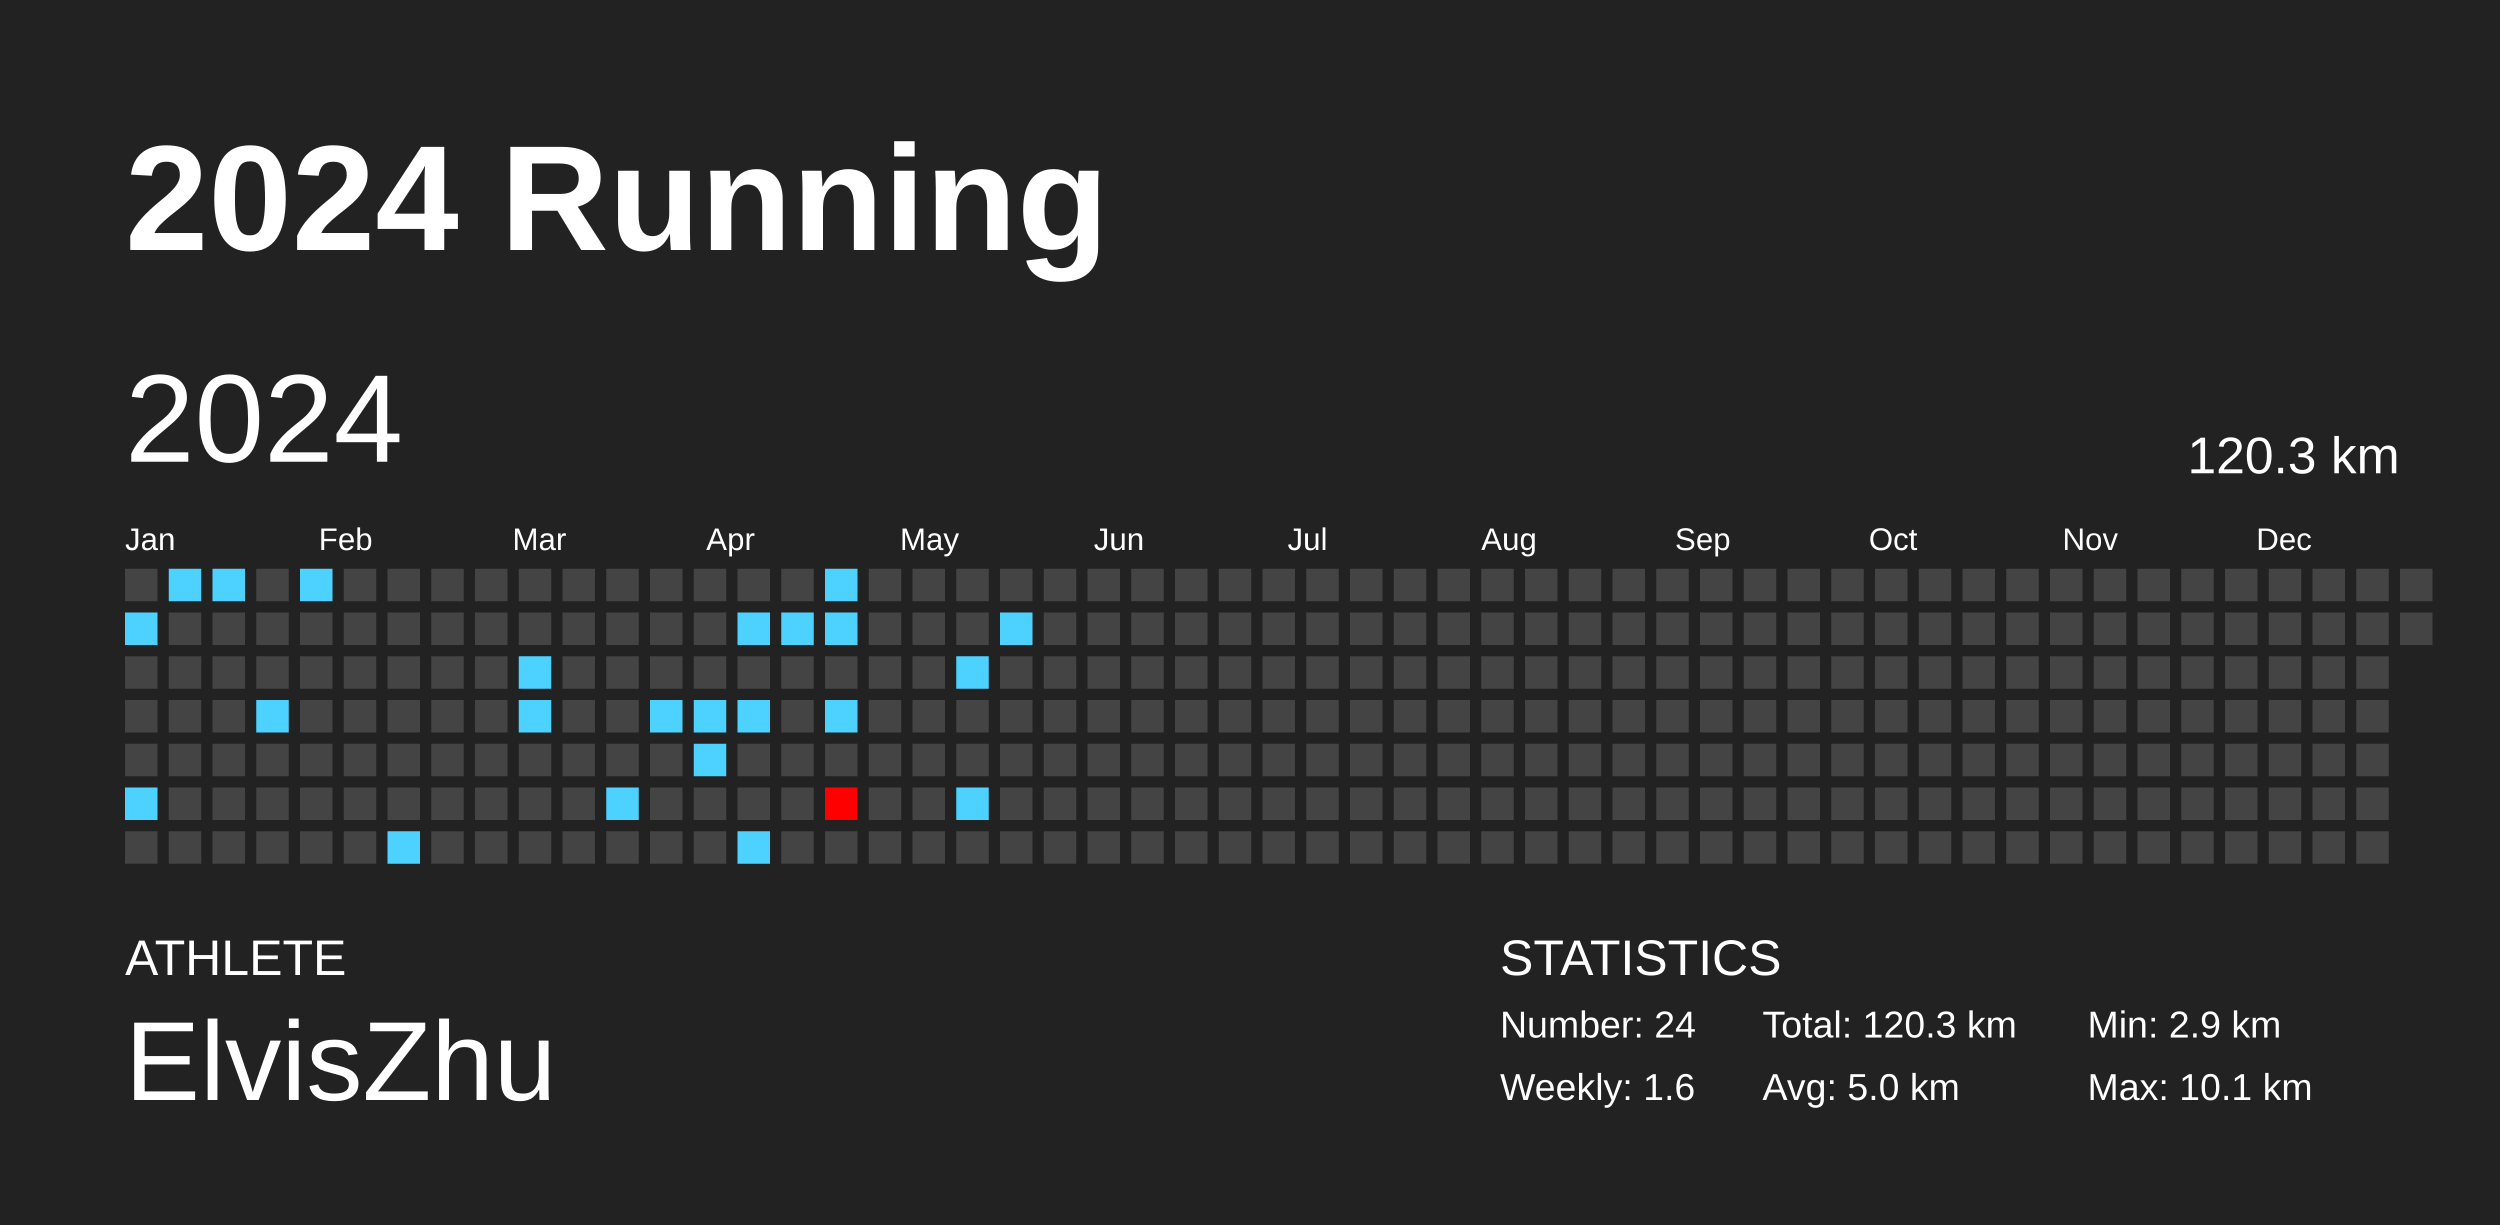
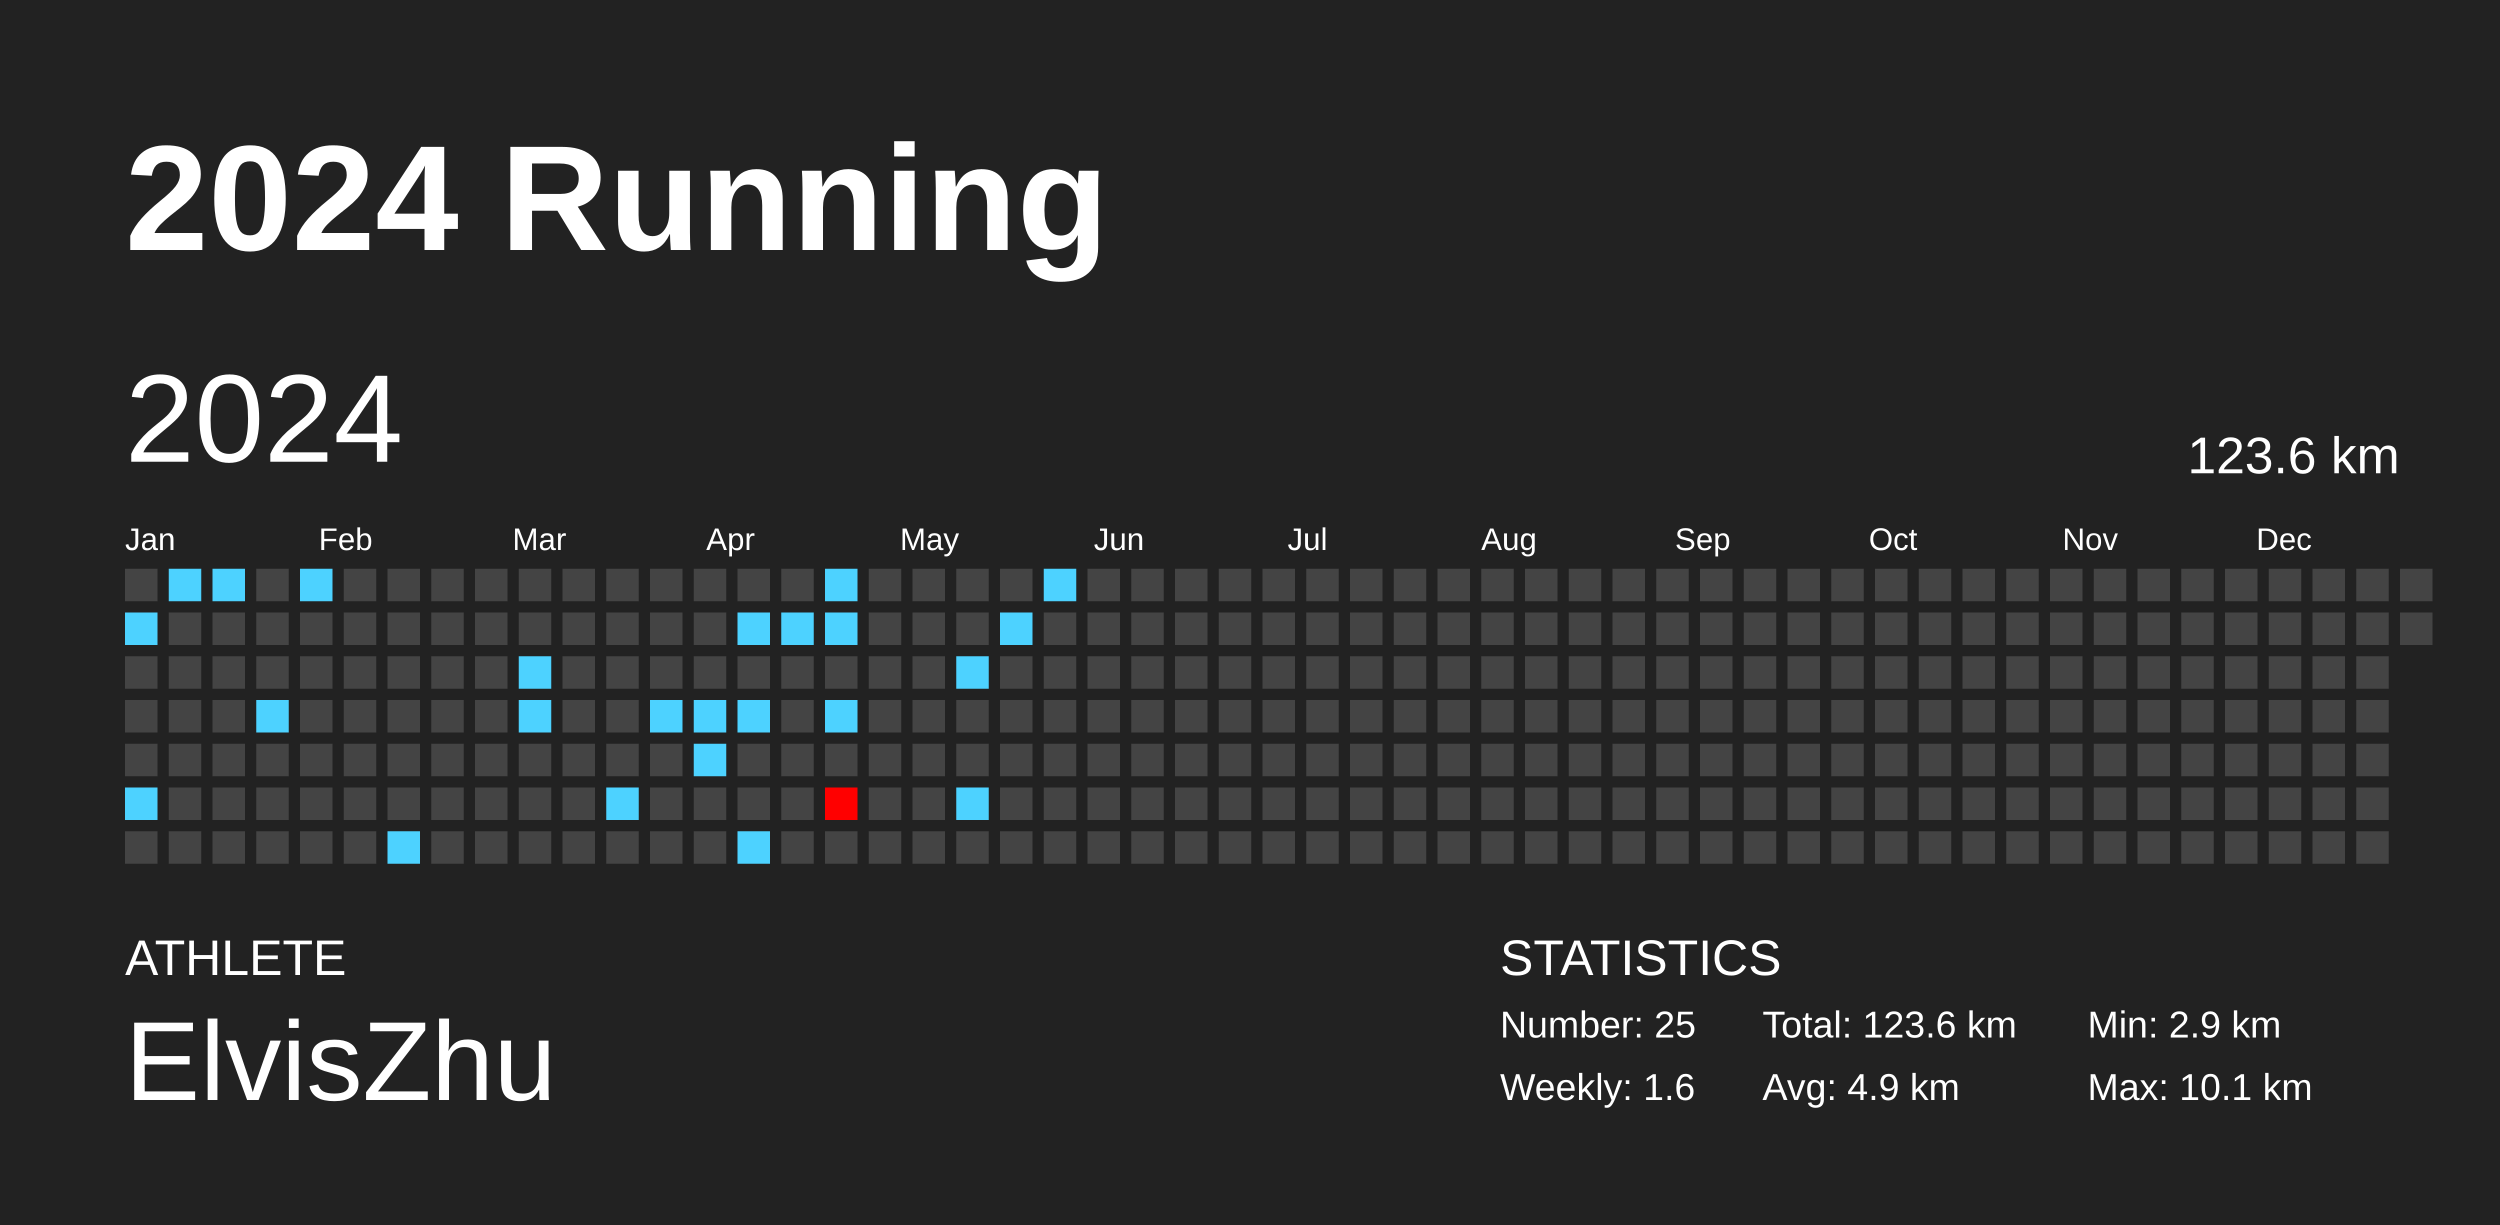
<svg xmlns="http://www.w3.org/2000/svg" baseProfile="full" height="98mm" version="1.1" viewBox="0,0,200,98" width="200mm">
  <defs />
  <rect fill="#222222" height="98" width="200" x="0" y="0" />
  <text fill="#FFFFFF" style="font-size:12px; font-family:Arial; font-weight:bold;" x="10" y="20">2024 Running</text>
  <text fill="#FFFFFF" style="font-size:4px; font-family:Arial" x="10" y="78">ATHLETE</text>
  <text fill="#FFFFFF" style="font-size:9px; font-family:Arial" x="10" y="88">ElvisZhu</text>
  <text fill="#FFFFFF" style="font-size:4px; font-family:Arial" x="120" y="78">STATISTICS</text>
-   <text fill="#FFFFFF" style="font-size:3px; font-family:Arial" x="120" y="83">Number: 24</text>
+   <text fill="#FFFFFF" style="font-size:3px; font-family:Arial" x="120" y="83">Number: 25</text>
  <text fill="#FFFFFF" style="font-size:3px; font-family:Arial" x="120" y="88">Weekly: 1.6</text>
-   <text fill="#FFFFFF" style="font-size:3px; font-family:Arial" x="141" y="83">Total: 120.3 km</text>
-   <text fill="#FFFFFF" style="font-size:3px; font-family:Arial" x="141" y="88">Avg: 5.0 km</text>
+   <text fill="#FFFFFF" style="font-size:3px; font-family:Arial" x="141" y="83">Total: 123.6 km</text>
+   <text fill="#FFFFFF" style="font-size:3px; font-family:Arial" x="141" y="88">Avg: 4.9 km</text>
  <text fill="#FFFFFF" style="font-size:3px; font-family:Arial" x="167" y="83">Min: 2.9 km</text>
  <text fill="#FFFFFF" style="font-size:3px; font-family:Arial" x="167" y="88">Max: 10.1 km</text>
  <text dominant-baseline="hanging" fill="#FFFFFF" style="font-size:10.0px; font-family:Arial;" x="10" y="30">2024</text>
-   <text dominant-baseline="hanging" fill="#FFFFFF" style="font-size:4.125px; font-family:Arial;" x="175" y="35">120.3 km</text>
+   <text dominant-baseline="hanging" fill="#FFFFFF" style="font-size:4.125px; font-family:Arial;" x="175" y="35">123.6 km</text>
  <text fill="#FFFFFF" style="font-size:2.5px; font-family:Arial" x="10.0" y="44">Jan</text>
  <text fill="#FFFFFF" style="font-size:2.5px; font-family:Arial" x="25.5" y="44">Feb</text>
  <text fill="#FFFFFF" style="font-size:2.5px; font-family:Arial" x="41.0" y="44">Mar</text>
  <text fill="#FFFFFF" style="font-size:2.5px; font-family:Arial" x="56.5" y="44">Apr</text>
  <text fill="#FFFFFF" style="font-size:2.5px; font-family:Arial" x="72.0" y="44">May</text>
  <text fill="#FFFFFF" style="font-size:2.5px; font-family:Arial" x="87.5" y="44">Jun</text>
  <text fill="#FFFFFF" style="font-size:2.5px; font-family:Arial" x="103.0" y="44">Jul</text>
  <text fill="#FFFFFF" style="font-size:2.5px; font-family:Arial" x="118.5" y="44">Aug</text>
  <text fill="#FFFFFF" style="font-size:2.5px; font-family:Arial" x="134.0" y="44">Sep</text>
  <text fill="#FFFFFF" style="font-size:2.5px; font-family:Arial" x="149.5" y="44">Oct</text>
  <text fill="#FFFFFF" style="font-size:2.5px; font-family:Arial" x="165.0" y="44">Nov</text>
  <text fill="#FFFFFF" style="font-size:2.5px; font-family:Arial" x="180.5" y="44">Dec</text>
  <rect fill="#444444" height="2.6" width="2.6" x="10.0" y="45.5" />
  <rect fill="#4dd2ff" height="2.6" width="2.6" x="10.0" y="49.0" />
  <rect fill="#444444" height="2.6" width="2.6" x="10.0" y="52.5" />
  <rect fill="#444444" height="2.6" width="2.6" x="10.0" y="56.0" />
  <rect fill="#444444" height="2.6" width="2.6" x="10.0" y="59.5" />
  <rect fill="#4dd2ff" height="2.6" width="2.6" x="10.0" y="63.0" />
  <rect fill="#444444" height="2.6" width="2.6" x="10.0" y="66.5" />
  <rect fill="#4dd2ff" height="2.6" width="2.6" x="13.5" y="45.5" />
  <rect fill="#444444" height="2.6" width="2.6" x="13.5" y="49.0" />
  <rect fill="#444444" height="2.6" width="2.6" x="13.5" y="52.5" />
  <rect fill="#444444" height="2.6" width="2.6" x="13.5" y="56.0" />
  <rect fill="#444444" height="2.6" width="2.6" x="13.5" y="59.5" />
  <rect fill="#444444" height="2.6" width="2.6" x="13.5" y="63.0" />
  <rect fill="#444444" height="2.6" width="2.6" x="13.5" y="66.5" />
  <rect fill="#4dd2ff" height="2.6" width="2.6" x="17.0" y="45.5" />
  <rect fill="#444444" height="2.6" width="2.6" x="17.0" y="49.0" />
  <rect fill="#444444" height="2.6" width="2.6" x="17.0" y="52.5" />
  <rect fill="#444444" height="2.6" width="2.6" x="17.0" y="56.0" />
  <rect fill="#444444" height="2.6" width="2.6" x="17.0" y="59.5" />
  <rect fill="#444444" height="2.6" width="2.6" x="17.0" y="63.0" />
  <rect fill="#444444" height="2.6" width="2.6" x="17.0" y="66.5" />
  <rect fill="#444444" height="2.6" width="2.6" x="20.5" y="45.5" />
  <rect fill="#444444" height="2.6" width="2.6" x="20.5" y="49.0" />
  <rect fill="#444444" height="2.6" width="2.6" x="20.5" y="52.5" />
  <rect fill="#4dd2ff" height="2.6" width="2.6" x="20.5" y="56.0" />
  <rect fill="#444444" height="2.6" width="2.6" x="20.5" y="59.5" />
  <rect fill="#444444" height="2.6" width="2.6" x="20.5" y="63.0" />
  <rect fill="#444444" height="2.6" width="2.6" x="20.5" y="66.5" />
  <rect fill="#4dd2ff" height="2.6" width="2.6" x="24.0" y="45.5" />
  <rect fill="#444444" height="2.6" width="2.6" x="24.0" y="49.0" />
  <rect fill="#444444" height="2.6" width="2.6" x="24.0" y="52.5" />
  <rect fill="#444444" height="2.6" width="2.6" x="24.0" y="56.0" />
  <rect fill="#444444" height="2.6" width="2.6" x="24.0" y="59.5" />
  <rect fill="#444444" height="2.6" width="2.6" x="24.0" y="63.0" />
  <rect fill="#444444" height="2.6" width="2.6" x="24.0" y="66.5" />
  <rect fill="#444444" height="2.6" width="2.6" x="27.5" y="45.5" />
  <rect fill="#444444" height="2.6" width="2.6" x="27.5" y="49.0" />
  <rect fill="#444444" height="2.6" width="2.6" x="27.5" y="52.5" />
  <rect fill="#444444" height="2.6" width="2.6" x="27.5" y="56.0" />
  <rect fill="#444444" height="2.6" width="2.6" x="27.5" y="59.5" />
  <rect fill="#444444" height="2.6" width="2.6" x="27.5" y="63.0" />
  <rect fill="#444444" height="2.6" width="2.6" x="27.5" y="66.5" />
  <rect fill="#444444" height="2.6" width="2.6" x="31.0" y="45.5" />
  <rect fill="#444444" height="2.6" width="2.6" x="31.0" y="49.0" />
  <rect fill="#444444" height="2.6" width="2.6" x="31.0" y="52.5" />
  <rect fill="#444444" height="2.6" width="2.6" x="31.0" y="56.0" />
  <rect fill="#444444" height="2.6" width="2.6" x="31.0" y="59.5" />
  <rect fill="#444444" height="2.6" width="2.6" x="31.0" y="63.0" />
  <rect fill="#4dd2ff" height="2.6" width="2.6" x="31.0" y="66.5" />
  <rect fill="#444444" height="2.6" width="2.6" x="34.5" y="45.5" />
  <rect fill="#444444" height="2.6" width="2.6" x="34.5" y="49.0" />
  <rect fill="#444444" height="2.6" width="2.6" x="34.5" y="52.5" />
  <rect fill="#444444" height="2.6" width="2.6" x="34.5" y="56.0" />
  <rect fill="#444444" height="2.6" width="2.6" x="34.5" y="59.5" />
  <rect fill="#444444" height="2.6" width="2.6" x="34.5" y="63.0" />
  <rect fill="#444444" height="2.6" width="2.6" x="34.5" y="66.5" />
  <rect fill="#444444" height="2.6" width="2.6" x="38.0" y="45.5" />
  <rect fill="#444444" height="2.6" width="2.6" x="38.0" y="49.0" />
  <rect fill="#444444" height="2.6" width="2.6" x="38.0" y="52.5" />
  <rect fill="#444444" height="2.6" width="2.6" x="38.0" y="56.0" />
  <rect fill="#444444" height="2.6" width="2.6" x="38.0" y="59.5" />
  <rect fill="#444444" height="2.6" width="2.6" x="38.0" y="63.0" />
  <rect fill="#444444" height="2.6" width="2.6" x="38.0" y="66.5" />
  <rect fill="#444444" height="2.6" width="2.6" x="41.5" y="45.5" />
  <rect fill="#444444" height="2.6" width="2.6" x="41.5" y="49.0" />
  <rect fill="#4dd2ff" height="2.6" width="2.6" x="41.5" y="52.5" />
  <rect fill="#4dd2ff" height="2.6" width="2.6" x="41.5" y="56.0" />
  <rect fill="#444444" height="2.6" width="2.6" x="41.5" y="59.5" />
  <rect fill="#444444" height="2.6" width="2.6" x="41.5" y="63.0" />
  <rect fill="#444444" height="2.6" width="2.6" x="41.5" y="66.5" />
  <rect fill="#444444" height="2.6" width="2.6" x="45.0" y="45.5" />
  <rect fill="#444444" height="2.6" width="2.6" x="45.0" y="49.0" />
  <rect fill="#444444" height="2.6" width="2.6" x="45.0" y="52.5" />
  <rect fill="#444444" height="2.6" width="2.6" x="45.0" y="56.0" />
  <rect fill="#444444" height="2.6" width="2.6" x="45.0" y="59.5" />
  <rect fill="#444444" height="2.6" width="2.6" x="45.0" y="63.0" />
  <rect fill="#444444" height="2.6" width="2.6" x="45.0" y="66.5" />
  <rect fill="#444444" height="2.6" width="2.6" x="48.5" y="45.5" />
  <rect fill="#444444" height="2.6" width="2.6" x="48.5" y="49.0" />
  <rect fill="#444444" height="2.6" width="2.6" x="48.5" y="52.5" />
  <rect fill="#444444" height="2.6" width="2.6" x="48.5" y="56.0" />
  <rect fill="#444444" height="2.6" width="2.6" x="48.5" y="59.5" />
  <rect fill="#4dd2ff" height="2.6" width="2.6" x="48.5" y="63.0" />
  <rect fill="#444444" height="2.6" width="2.6" x="48.5" y="66.5" />
  <rect fill="#444444" height="2.6" width="2.6" x="52.0" y="45.5" />
  <rect fill="#444444" height="2.6" width="2.6" x="52.0" y="49.0" />
  <rect fill="#444444" height="2.6" width="2.6" x="52.0" y="52.5" />
  <rect fill="#4dd2ff" height="2.6" width="2.6" x="52.0" y="56.0" />
  <rect fill="#444444" height="2.6" width="2.6" x="52.0" y="59.5" />
  <rect fill="#444444" height="2.6" width="2.6" x="52.0" y="63.0" />
  <rect fill="#444444" height="2.6" width="2.6" x="52.0" y="66.5" />
  <rect fill="#444444" height="2.6" width="2.6" x="55.5" y="45.5" />
  <rect fill="#444444" height="2.6" width="2.6" x="55.5" y="49.0" />
  <rect fill="#444444" height="2.6" width="2.6" x="55.5" y="52.5" />
  <rect fill="#4dd2ff" height="2.6" width="2.6" x="55.5" y="56.0" />
  <rect fill="#4dd2ff" height="2.6" width="2.6" x="55.5" y="59.5" />
  <rect fill="#444444" height="2.6" width="2.6" x="55.5" y="63.0" />
  <rect fill="#444444" height="2.6" width="2.6" x="55.5" y="66.5" />
  <rect fill="#444444" height="2.6" width="2.6" x="59.0" y="45.5" />
  <rect fill="#4dd2ff" height="2.6" width="2.6" x="59.0" y="49.0" />
  <rect fill="#444444" height="2.6" width="2.6" x="59.0" y="52.5" />
  <rect fill="#4dd2ff" height="2.6" width="2.6" x="59.0" y="56.0" />
  <rect fill="#444444" height="2.6" width="2.6" x="59.0" y="59.5" />
  <rect fill="#444444" height="2.6" width="2.6" x="59.0" y="63.0" />
  <rect fill="#4dd2ff" height="2.6" width="2.6" x="59.0" y="66.5" />
  <rect fill="#444444" height="2.6" width="2.6" x="62.5" y="45.5" />
  <rect fill="#4dd2ff" height="2.6" width="2.6" x="62.5" y="49.0" />
  <rect fill="#444444" height="2.6" width="2.6" x="62.5" y="52.5" />
  <rect fill="#444444" height="2.6" width="2.6" x="62.5" y="56.0" />
  <rect fill="#444444" height="2.6" width="2.6" x="62.5" y="59.5" />
  <rect fill="#444444" height="2.6" width="2.6" x="62.5" y="63.0" />
  <rect fill="#444444" height="2.6" width="2.6" x="62.5" y="66.5" />
  <rect fill="#4dd2ff" height="2.6" width="2.6" x="66.0" y="45.5" />
  <rect fill="#4dd2ff" height="2.6" width="2.6" x="66.0" y="49.0" />
  <rect fill="#444444" height="2.6" width="2.6" x="66.0" y="52.5" />
  <rect fill="#4dd2ff" height="2.6" width="2.6" x="66.0" y="56.0" />
  <rect fill="#444444" height="2.6" width="2.6" x="66.0" y="59.5" />
  <rect fill="#ff0000" height="2.6" width="2.6" x="66.0" y="63.0" />
  <rect fill="#444444" height="2.6" width="2.6" x="66.0" y="66.5" />
  <rect fill="#444444" height="2.6" width="2.6" x="69.5" y="45.5" />
  <rect fill="#444444" height="2.6" width="2.6" x="69.5" y="49.0" />
  <rect fill="#444444" height="2.6" width="2.6" x="69.5" y="52.5" />
  <rect fill="#444444" height="2.6" width="2.6" x="69.5" y="56.0" />
  <rect fill="#444444" height="2.6" width="2.6" x="69.5" y="59.5" />
  <rect fill="#444444" height="2.6" width="2.6" x="69.5" y="63.0" />
  <rect fill="#444444" height="2.6" width="2.6" x="69.5" y="66.5" />
  <rect fill="#444444" height="2.6" width="2.6" x="73.0" y="45.5" />
  <rect fill="#444444" height="2.6" width="2.6" x="73.0" y="49.0" />
  <rect fill="#444444" height="2.6" width="2.6" x="73.0" y="52.5" />
  <rect fill="#444444" height="2.6" width="2.6" x="73.0" y="56.0" />
  <rect fill="#444444" height="2.6" width="2.6" x="73.0" y="59.5" />
  <rect fill="#444444" height="2.6" width="2.6" x="73.0" y="63.0" />
  <rect fill="#444444" height="2.6" width="2.6" x="73.0" y="66.5" />
  <rect fill="#444444" height="2.6" width="2.6" x="76.5" y="45.5" />
  <rect fill="#444444" height="2.6" width="2.6" x="76.5" y="49.0" />
  <rect fill="#4dd2ff" height="2.6" width="2.6" x="76.5" y="52.5" />
  <rect fill="#444444" height="2.6" width="2.6" x="76.5" y="56.0" />
  <rect fill="#444444" height="2.6" width="2.6" x="76.5" y="59.5" />
  <rect fill="#4dd2ff" height="2.6" width="2.6" x="76.5" y="63.0" />
  <rect fill="#444444" height="2.6" width="2.6" x="76.5" y="66.5" />
  <rect fill="#444444" height="2.6" width="2.6" x="80.0" y="45.5" />
  <rect fill="#4dd2ff" height="2.6" width="2.6" x="80.0" y="49.0" />
  <rect fill="#444444" height="2.6" width="2.6" x="80.0" y="52.5" />
  <rect fill="#444444" height="2.6" width="2.6" x="80.0" y="56.0" />
  <rect fill="#444444" height="2.6" width="2.6" x="80.0" y="59.5" />
  <rect fill="#444444" height="2.6" width="2.6" x="80.0" y="63.0" />
  <rect fill="#444444" height="2.6" width="2.6" x="80.0" y="66.5" />
-   <rect fill="#444444" height="2.6" width="2.6" x="83.5" y="45.5" />
+   <rect fill="#4dd2ff" height="2.6" width="2.6" x="83.5" y="45.5" />
  <rect fill="#444444" height="2.6" width="2.6" x="83.5" y="49.0" />
  <rect fill="#444444" height="2.6" width="2.6" x="83.5" y="52.5" />
  <rect fill="#444444" height="2.6" width="2.6" x="83.5" y="56.0" />
  <rect fill="#444444" height="2.6" width="2.6" x="83.5" y="59.5" />
  <rect fill="#444444" height="2.6" width="2.6" x="83.5" y="63.0" />
  <rect fill="#444444" height="2.6" width="2.6" x="83.5" y="66.5" />
  <rect fill="#444444" height="2.6" width="2.6" x="87.0" y="45.5" />
  <rect fill="#444444" height="2.6" width="2.6" x="87.0" y="49.0" />
  <rect fill="#444444" height="2.6" width="2.6" x="87.0" y="52.5" />
  <rect fill="#444444" height="2.6" width="2.6" x="87.0" y="56.0" />
  <rect fill="#444444" height="2.6" width="2.6" x="87.0" y="59.5" />
  <rect fill="#444444" height="2.6" width="2.6" x="87.0" y="63.0" />
  <rect fill="#444444" height="2.6" width="2.6" x="87.0" y="66.5" />
  <rect fill="#444444" height="2.6" width="2.6" x="90.5" y="45.5" />
  <rect fill="#444444" height="2.6" width="2.6" x="90.5" y="49.0" />
  <rect fill="#444444" height="2.6" width="2.6" x="90.5" y="52.5" />
  <rect fill="#444444" height="2.6" width="2.6" x="90.5" y="56.0" />
  <rect fill="#444444" height="2.6" width="2.6" x="90.5" y="59.5" />
  <rect fill="#444444" height="2.6" width="2.6" x="90.5" y="63.0" />
  <rect fill="#444444" height="2.6" width="2.6" x="90.5" y="66.5" />
  <rect fill="#444444" height="2.6" width="2.6" x="94.0" y="45.5" />
  <rect fill="#444444" height="2.6" width="2.6" x="94.0" y="49.0" />
  <rect fill="#444444" height="2.6" width="2.6" x="94.0" y="52.5" />
  <rect fill="#444444" height="2.6" width="2.6" x="94.0" y="56.0" />
  <rect fill="#444444" height="2.6" width="2.6" x="94.0" y="59.5" />
  <rect fill="#444444" height="2.6" width="2.6" x="94.0" y="63.0" />
  <rect fill="#444444" height="2.6" width="2.6" x="94.0" y="66.5" />
  <rect fill="#444444" height="2.6" width="2.6" x="97.5" y="45.5" />
  <rect fill="#444444" height="2.6" width="2.6" x="97.5" y="49.0" />
  <rect fill="#444444" height="2.6" width="2.6" x="97.5" y="52.5" />
  <rect fill="#444444" height="2.6" width="2.6" x="97.5" y="56.0" />
  <rect fill="#444444" height="2.6" width="2.6" x="97.5" y="59.5" />
  <rect fill="#444444" height="2.6" width="2.6" x="97.5" y="63.0" />
  <rect fill="#444444" height="2.6" width="2.6" x="97.5" y="66.5" />
  <rect fill="#444444" height="2.6" width="2.6" x="101.0" y="45.5" />
  <rect fill="#444444" height="2.6" width="2.6" x="101.0" y="49.0" />
  <rect fill="#444444" height="2.6" width="2.6" x="101.0" y="52.5" />
  <rect fill="#444444" height="2.6" width="2.6" x="101.0" y="56.0" />
  <rect fill="#444444" height="2.6" width="2.6" x="101.0" y="59.5" />
  <rect fill="#444444" height="2.6" width="2.6" x="101.0" y="63.0" />
  <rect fill="#444444" height="2.6" width="2.6" x="101.0" y="66.5" />
  <rect fill="#444444" height="2.6" width="2.6" x="104.5" y="45.5" />
  <rect fill="#444444" height="2.6" width="2.6" x="104.5" y="49.0" />
  <rect fill="#444444" height="2.6" width="2.6" x="104.5" y="52.5" />
  <rect fill="#444444" height="2.6" width="2.6" x="104.5" y="56.0" />
  <rect fill="#444444" height="2.6" width="2.6" x="104.5" y="59.5" />
  <rect fill="#444444" height="2.6" width="2.6" x="104.5" y="63.0" />
  <rect fill="#444444" height="2.6" width="2.6" x="104.5" y="66.5" />
  <rect fill="#444444" height="2.6" width="2.6" x="108.0" y="45.5" />
  <rect fill="#444444" height="2.6" width="2.6" x="108.0" y="49.0" />
  <rect fill="#444444" height="2.6" width="2.6" x="108.0" y="52.5" />
  <rect fill="#444444" height="2.6" width="2.6" x="108.0" y="56.0" />
  <rect fill="#444444" height="2.6" width="2.6" x="108.0" y="59.5" />
  <rect fill="#444444" height="2.6" width="2.6" x="108.0" y="63.0" />
  <rect fill="#444444" height="2.6" width="2.6" x="108.0" y="66.5" />
  <rect fill="#444444" height="2.6" width="2.6" x="111.5" y="45.5" />
  <rect fill="#444444" height="2.6" width="2.6" x="111.5" y="49.0" />
  <rect fill="#444444" height="2.6" width="2.6" x="111.5" y="52.5" />
  <rect fill="#444444" height="2.6" width="2.6" x="111.5" y="56.0" />
  <rect fill="#444444" height="2.6" width="2.6" x="111.5" y="59.5" />
  <rect fill="#444444" height="2.6" width="2.6" x="111.5" y="63.0" />
  <rect fill="#444444" height="2.6" width="2.6" x="111.5" y="66.5" />
  <rect fill="#444444" height="2.6" width="2.6" x="115.0" y="45.5" />
  <rect fill="#444444" height="2.6" width="2.6" x="115.0" y="49.0" />
  <rect fill="#444444" height="2.6" width="2.6" x="115.0" y="52.5" />
  <rect fill="#444444" height="2.6" width="2.6" x="115.0" y="56.0" />
  <rect fill="#444444" height="2.6" width="2.6" x="115.0" y="59.5" />
  <rect fill="#444444" height="2.6" width="2.6" x="115.0" y="63.0" />
  <rect fill="#444444" height="2.6" width="2.6" x="115.0" y="66.5" />
  <rect fill="#444444" height="2.6" width="2.6" x="118.5" y="45.5" />
  <rect fill="#444444" height="2.6" width="2.6" x="118.5" y="49.0" />
  <rect fill="#444444" height="2.6" width="2.6" x="118.5" y="52.5" />
  <rect fill="#444444" height="2.6" width="2.6" x="118.5" y="56.0" />
  <rect fill="#444444" height="2.6" width="2.6" x="118.5" y="59.5" />
  <rect fill="#444444" height="2.6" width="2.6" x="118.5" y="63.0" />
  <rect fill="#444444" height="2.6" width="2.6" x="118.5" y="66.5" />
  <rect fill="#444444" height="2.6" width="2.6" x="122.0" y="45.5" />
  <rect fill="#444444" height="2.6" width="2.6" x="122.0" y="49.0" />
  <rect fill="#444444" height="2.6" width="2.6" x="122.0" y="52.5" />
  <rect fill="#444444" height="2.6" width="2.6" x="122.0" y="56.0" />
  <rect fill="#444444" height="2.6" width="2.6" x="122.0" y="59.5" />
  <rect fill="#444444" height="2.6" width="2.6" x="122.0" y="63.0" />
  <rect fill="#444444" height="2.6" width="2.6" x="122.0" y="66.5" />
  <rect fill="#444444" height="2.6" width="2.6" x="125.5" y="45.5" />
  <rect fill="#444444" height="2.6" width="2.6" x="125.5" y="49.0" />
  <rect fill="#444444" height="2.6" width="2.6" x="125.5" y="52.5" />
  <rect fill="#444444" height="2.6" width="2.6" x="125.5" y="56.0" />
  <rect fill="#444444" height="2.6" width="2.6" x="125.5" y="59.5" />
  <rect fill="#444444" height="2.6" width="2.6" x="125.5" y="63.0" />
  <rect fill="#444444" height="2.6" width="2.6" x="125.5" y="66.5" />
  <rect fill="#444444" height="2.6" width="2.6" x="129.0" y="45.5" />
  <rect fill="#444444" height="2.6" width="2.6" x="129.0" y="49.0" />
  <rect fill="#444444" height="2.6" width="2.6" x="129.0" y="52.5" />
  <rect fill="#444444" height="2.6" width="2.6" x="129.0" y="56.0" />
  <rect fill="#444444" height="2.6" width="2.6" x="129.0" y="59.5" />
  <rect fill="#444444" height="2.6" width="2.6" x="129.0" y="63.0" />
  <rect fill="#444444" height="2.6" width="2.6" x="129.0" y="66.5" />
  <rect fill="#444444" height="2.6" width="2.6" x="132.5" y="45.5" />
  <rect fill="#444444" height="2.6" width="2.6" x="132.5" y="49.0" />
  <rect fill="#444444" height="2.6" width="2.6" x="132.5" y="52.5" />
  <rect fill="#444444" height="2.6" width="2.6" x="132.5" y="56.0" />
  <rect fill="#444444" height="2.6" width="2.6" x="132.5" y="59.5" />
  <rect fill="#444444" height="2.6" width="2.6" x="132.5" y="63.0" />
  <rect fill="#444444" height="2.6" width="2.6" x="132.5" y="66.5" />
  <rect fill="#444444" height="2.6" width="2.6" x="136.0" y="45.5" />
  <rect fill="#444444" height="2.6" width="2.6" x="136.0" y="49.0" />
  <rect fill="#444444" height="2.6" width="2.6" x="136.0" y="52.5" />
  <rect fill="#444444" height="2.6" width="2.6" x="136.0" y="56.0" />
  <rect fill="#444444" height="2.6" width="2.6" x="136.0" y="59.5" />
  <rect fill="#444444" height="2.6" width="2.6" x="136.0" y="63.0" />
  <rect fill="#444444" height="2.6" width="2.6" x="136.0" y="66.5" />
  <rect fill="#444444" height="2.6" width="2.6" x="139.5" y="45.5" />
  <rect fill="#444444" height="2.6" width="2.6" x="139.5" y="49.0" />
  <rect fill="#444444" height="2.6" width="2.6" x="139.5" y="52.5" />
  <rect fill="#444444" height="2.6" width="2.6" x="139.5" y="56.0" />
  <rect fill="#444444" height="2.6" width="2.6" x="139.5" y="59.5" />
  <rect fill="#444444" height="2.6" width="2.6" x="139.5" y="63.0" />
  <rect fill="#444444" height="2.6" width="2.6" x="139.5" y="66.5" />
  <rect fill="#444444" height="2.6" width="2.6" x="143.0" y="45.5" />
  <rect fill="#444444" height="2.6" width="2.6" x="143.0" y="49.0" />
  <rect fill="#444444" height="2.6" width="2.6" x="143.0" y="52.5" />
  <rect fill="#444444" height="2.6" width="2.6" x="143.0" y="56.0" />
  <rect fill="#444444" height="2.6" width="2.6" x="143.0" y="59.5" />
  <rect fill="#444444" height="2.6" width="2.6" x="143.0" y="63.0" />
  <rect fill="#444444" height="2.6" width="2.6" x="143.0" y="66.5" />
  <rect fill="#444444" height="2.6" width="2.6" x="146.5" y="45.5" />
  <rect fill="#444444" height="2.6" width="2.6" x="146.5" y="49.0" />
  <rect fill="#444444" height="2.6" width="2.6" x="146.5" y="52.5" />
  <rect fill="#444444" height="2.6" width="2.6" x="146.5" y="56.0" />
  <rect fill="#444444" height="2.6" width="2.6" x="146.5" y="59.5" />
  <rect fill="#444444" height="2.6" width="2.6" x="146.5" y="63.0" />
  <rect fill="#444444" height="2.6" width="2.6" x="146.5" y="66.5" />
  <rect fill="#444444" height="2.6" width="2.6" x="150.0" y="45.5" />
  <rect fill="#444444" height="2.6" width="2.6" x="150.0" y="49.0" />
  <rect fill="#444444" height="2.6" width="2.6" x="150.0" y="52.5" />
  <rect fill="#444444" height="2.6" width="2.6" x="150.0" y="56.0" />
  <rect fill="#444444" height="2.6" width="2.6" x="150.0" y="59.5" />
  <rect fill="#444444" height="2.6" width="2.6" x="150.0" y="63.0" />
  <rect fill="#444444" height="2.6" width="2.6" x="150.0" y="66.5" />
  <rect fill="#444444" height="2.6" width="2.6" x="153.5" y="45.5" />
  <rect fill="#444444" height="2.6" width="2.6" x="153.5" y="49.0" />
  <rect fill="#444444" height="2.6" width="2.6" x="153.5" y="52.5" />
  <rect fill="#444444" height="2.6" width="2.6" x="153.5" y="56.0" />
  <rect fill="#444444" height="2.6" width="2.6" x="153.5" y="59.5" />
  <rect fill="#444444" height="2.6" width="2.6" x="153.5" y="63.0" />
  <rect fill="#444444" height="2.6" width="2.6" x="153.5" y="66.5" />
  <rect fill="#444444" height="2.6" width="2.6" x="157.0" y="45.5" />
  <rect fill="#444444" height="2.6" width="2.6" x="157.0" y="49.0" />
  <rect fill="#444444" height="2.6" width="2.6" x="157.0" y="52.5" />
  <rect fill="#444444" height="2.6" width="2.6" x="157.0" y="56.0" />
  <rect fill="#444444" height="2.6" width="2.6" x="157.0" y="59.5" />
  <rect fill="#444444" height="2.6" width="2.6" x="157.0" y="63.0" />
  <rect fill="#444444" height="2.6" width="2.6" x="157.0" y="66.5" />
  <rect fill="#444444" height="2.6" width="2.6" x="160.5" y="45.5" />
  <rect fill="#444444" height="2.6" width="2.6" x="160.5" y="49.0" />
  <rect fill="#444444" height="2.6" width="2.6" x="160.5" y="52.5" />
  <rect fill="#444444" height="2.6" width="2.6" x="160.5" y="56.0" />
  <rect fill="#444444" height="2.6" width="2.6" x="160.5" y="59.5" />
  <rect fill="#444444" height="2.6" width="2.6" x="160.5" y="63.0" />
  <rect fill="#444444" height="2.6" width="2.6" x="160.5" y="66.5" />
  <rect fill="#444444" height="2.6" width="2.6" x="164.0" y="45.5" />
  <rect fill="#444444" height="2.6" width="2.6" x="164.0" y="49.0" />
  <rect fill="#444444" height="2.6" width="2.6" x="164.0" y="52.5" />
  <rect fill="#444444" height="2.6" width="2.6" x="164.0" y="56.0" />
  <rect fill="#444444" height="2.6" width="2.6" x="164.0" y="59.5" />
  <rect fill="#444444" height="2.6" width="2.6" x="164.0" y="63.0" />
  <rect fill="#444444" height="2.6" width="2.6" x="164.0" y="66.5" />
  <rect fill="#444444" height="2.6" width="2.6" x="167.5" y="45.5" />
  <rect fill="#444444" height="2.6" width="2.6" x="167.5" y="49.0" />
  <rect fill="#444444" height="2.6" width="2.6" x="167.5" y="52.5" />
  <rect fill="#444444" height="2.6" width="2.6" x="167.5" y="56.0" />
  <rect fill="#444444" height="2.6" width="2.6" x="167.5" y="59.5" />
  <rect fill="#444444" height="2.6" width="2.6" x="167.5" y="63.0" />
  <rect fill="#444444" height="2.6" width="2.6" x="167.5" y="66.5" />
  <rect fill="#444444" height="2.6" width="2.6" x="171.0" y="45.5" />
  <rect fill="#444444" height="2.6" width="2.6" x="171.0" y="49.0" />
  <rect fill="#444444" height="2.6" width="2.6" x="171.0" y="52.5" />
  <rect fill="#444444" height="2.6" width="2.6" x="171.0" y="56.0" />
  <rect fill="#444444" height="2.6" width="2.6" x="171.0" y="59.5" />
  <rect fill="#444444" height="2.6" width="2.6" x="171.0" y="63.0" />
  <rect fill="#444444" height="2.6" width="2.6" x="171.0" y="66.5" />
  <rect fill="#444444" height="2.6" width="2.6" x="174.5" y="45.5" />
  <rect fill="#444444" height="2.6" width="2.6" x="174.5" y="49.0" />
  <rect fill="#444444" height="2.6" width="2.6" x="174.5" y="52.5" />
  <rect fill="#444444" height="2.6" width="2.6" x="174.5" y="56.0" />
  <rect fill="#444444" height="2.6" width="2.6" x="174.5" y="59.5" />
  <rect fill="#444444" height="2.6" width="2.6" x="174.5" y="63.0" />
  <rect fill="#444444" height="2.6" width="2.6" x="174.5" y="66.5" />
  <rect fill="#444444" height="2.6" width="2.6" x="178.0" y="45.5" />
  <rect fill="#444444" height="2.6" width="2.6" x="178.0" y="49.0" />
  <rect fill="#444444" height="2.6" width="2.6" x="178.0" y="52.5" />
  <rect fill="#444444" height="2.6" width="2.6" x="178.0" y="56.0" />
  <rect fill="#444444" height="2.6" width="2.6" x="178.0" y="59.5" />
  <rect fill="#444444" height="2.6" width="2.6" x="178.0" y="63.0" />
  <rect fill="#444444" height="2.6" width="2.6" x="178.0" y="66.5" />
  <rect fill="#444444" height="2.6" width="2.6" x="181.5" y="45.5" />
  <rect fill="#444444" height="2.6" width="2.6" x="181.5" y="49.0" />
  <rect fill="#444444" height="2.6" width="2.6" x="181.5" y="52.5" />
  <rect fill="#444444" height="2.6" width="2.6" x="181.5" y="56.0" />
  <rect fill="#444444" height="2.6" width="2.6" x="181.5" y="59.5" />
  <rect fill="#444444" height="2.6" width="2.6" x="181.5" y="63.0" />
  <rect fill="#444444" height="2.6" width="2.6" x="181.5" y="66.5" />
  <rect fill="#444444" height="2.6" width="2.6" x="185.0" y="45.5" />
  <rect fill="#444444" height="2.6" width="2.6" x="185.0" y="49.0" />
  <rect fill="#444444" height="2.6" width="2.6" x="185.0" y="52.5" />
  <rect fill="#444444" height="2.6" width="2.6" x="185.0" y="56.0" />
  <rect fill="#444444" height="2.6" width="2.6" x="185.0" y="59.5" />
  <rect fill="#444444" height="2.6" width="2.6" x="185.0" y="63.0" />
  <rect fill="#444444" height="2.6" width="2.6" x="185.0" y="66.5" />
  <rect fill="#444444" height="2.6" width="2.6" x="188.5" y="45.5" />
  <rect fill="#444444" height="2.6" width="2.6" x="188.5" y="49.0" />
  <rect fill="#444444" height="2.6" width="2.6" x="188.5" y="52.5" />
  <rect fill="#444444" height="2.6" width="2.6" x="188.5" y="56.0" />
  <rect fill="#444444" height="2.6" width="2.6" x="188.5" y="59.5" />
  <rect fill="#444444" height="2.6" width="2.6" x="188.5" y="63.0" />
  <rect fill="#444444" height="2.6" width="2.6" x="188.5" y="66.5" />
  <rect fill="#444444" height="2.6" width="2.6" x="192.0" y="45.5" />
  <rect fill="#444444" height="2.6" width="2.6" x="192.0" y="49.0" />
</svg>
